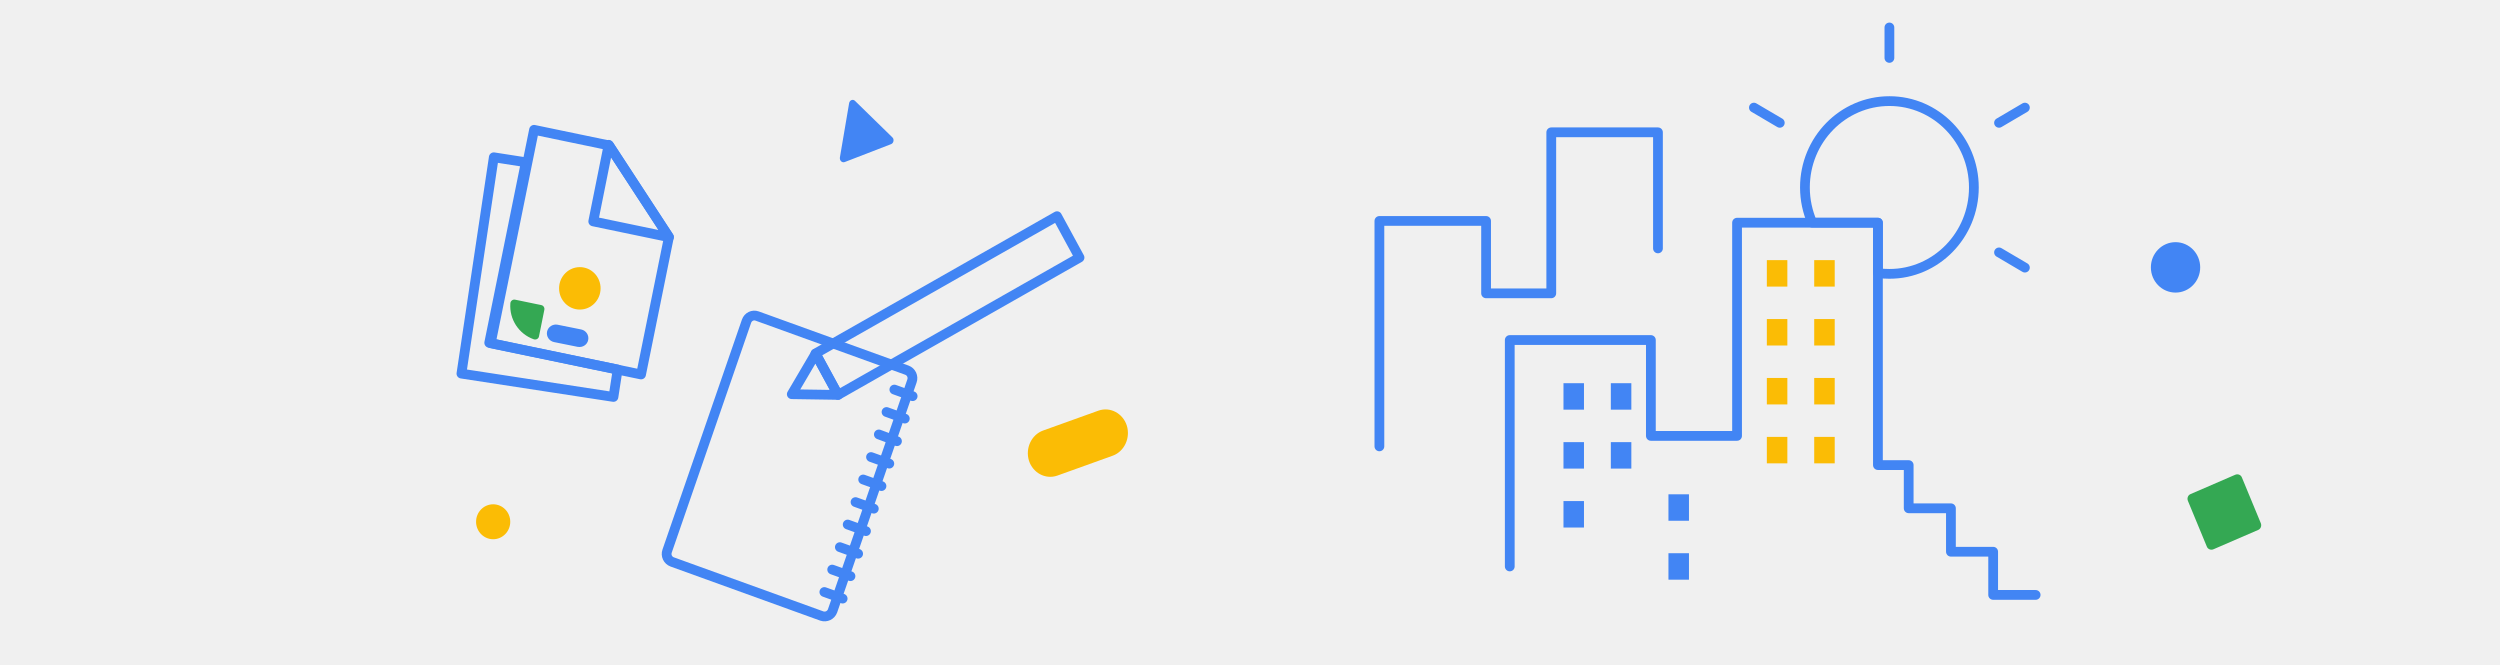
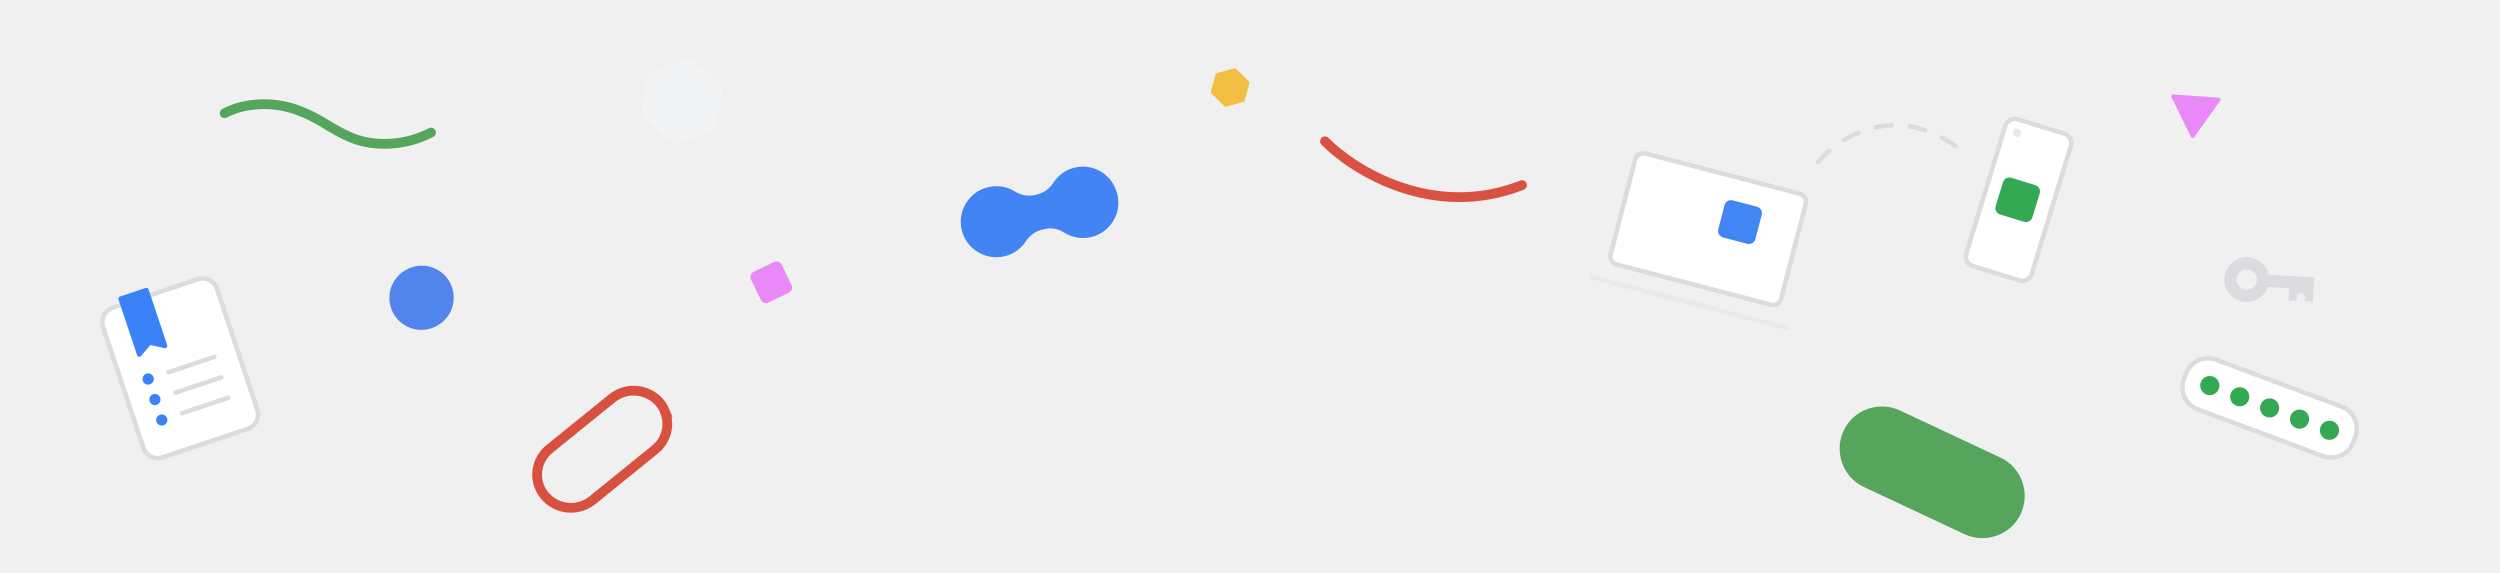
- <svg xmlns="http://www.w3.org/2000/svg" width="768" height="204" viewBox="0 0 768 204" fill="none">
-   <path d="M625.349 182.757h-13.05v-13.268h-12.975v-13.344h-12.975v-13.268h-9.45V68.409h-43.275v65.495h-26.475v-29.45h-43.35v69.56" stroke="#4285F4" stroke-width="3" stroke-miterlimit="10" stroke-linecap="round" stroke-linejoin="round" />
-   <path d="M693.671 162.813l-13.65 5.905c-.825.383-1.8 0-2.1-.844l-5.775-13.958c-.375-.843 0-1.84.825-2.147l13.65-5.905c.825-.384 1.8 0 2.1.843l5.775 13.958c.375.844 0 1.841-.825 2.148z" fill="#34A853" />
-   <path d="M576.899 68.41V83.9c1.125.154 2.325.23 3.525.23 14.325 0 25.95-11.887 25.95-26.535s-11.625-26.535-25.95-26.535-25.95 11.887-25.95 26.535c0 3.835.825 7.516 2.25 10.813h20.175z" stroke="#4285F4" stroke-width="3" stroke-miterlimit="10" stroke-linejoin="round" />
-   <path d="M580.424 8.437v9.356M538.799 33.055l7.95 4.678M614.099 77.536l7.95 4.678M614.099 37.733l7.95-4.678M509.325 76.31V40.646H476.55v49.467h-20.025V67.873H423.75v69.253" stroke="#4285F4" stroke-width="3" stroke-miterlimit="10" stroke-linecap="round" stroke-linejoin="round" />
-   <path d="M549.074 79.913h-6.3v8.13h6.3v-8.13zM563.625 79.913h-6.3v8.13h6.3v-8.13zM549.074 98.012h-6.3v8.129h6.3v-8.13zM563.625 98.012h-6.3v8.129h6.3v-8.13zM549.074 116.112h-6.3v8.13h6.3v-8.13zM563.625 116.112h-6.3v8.13h6.3v-8.13zM549.074 134.211h-6.3v8.129h6.3v-8.129z" fill="#FBBC05" />
-   <path d="M518.849 151.85h-6.3v8.129h6.3v-8.129zM518.849 169.949h-6.3v8.13h6.3v-8.13z" fill="#4285F4" />
-   <path d="M563.625 134.211h-6.3v8.129h6.3v-8.129z" fill="#FBBC05" />
-   <path d="M486.599 117.723h-6.3v8.129h6.3v-8.129zM501.149 117.723h-6.3v8.129h6.3v-8.129zM486.599 135.821h-6.3v8.13h6.3v-8.13zM501.149 135.821h-6.3v8.13h6.3v-8.13zM486.599 153.92h-6.3v8.129h6.3v-8.129zM668.325 89.883c4.184 0 7.575-3.468 7.575-7.745 0-4.279-3.391-7.746-7.575-7.746s-7.575 3.468-7.575 7.746c0 4.277 3.391 7.745 7.575 7.745z" fill="#4285F4" />
-   <path d="M150.291 105.311l11.243-55.464-9.838-1.532-9.946 66.459 46.703 7.165 1.297-8.423-39.459-8.205z" stroke="#4285F4" stroke-width="3" stroke-miterlimit="10" stroke-linejoin="round" />
-   <path d="M260.867 31.61l-2.85 16.75c-.143.962.641 1.684 1.425 1.443l14.324-5.53c.784-.32.998-1.523.357-2.084L262.72 31.05c-.641-.72-1.639-.32-1.853.561z" fill="#4285F4" />
-   <path d="M341.839 139.986c3.571-1.305 5.49-5.447 4.317-9.249-1.226-3.802-5.117-5.845-8.688-4.596l-17.057 6.128c-3.571 1.305-5.489 5.448-4.317 9.25 1.226 3.801 5.117 5.844 8.688 4.596l17.057-6.129z" fill="#FBBC05" />
-   <path d="M182.25 68.018l23.25 4.84-18.524-28.377-4.726 23.537z" stroke="#4285F4" stroke-width="3" stroke-miterlimit="10" stroke-linejoin="round" />
-   <path d="M151.5 165.654c2.9 0 5.25-2.404 5.25-5.369 0-2.964-2.35-5.368-5.25-5.368-2.899 0-5.25 2.404-5.25 5.368 0 2.965 2.351 5.369 5.25 5.369z" fill="#FBBC05" />
-   <path d="M252.494 189.251l-46.002-16.628a2.614 2.614 0 0 1-1.551-3.337l24.392-70.614c.481-1.367 1.925-2.078 3.263-1.586l46.002 16.628a2.614 2.614 0 0 1 1.551 3.336l-24.392 70.615a2.617 2.617 0 0 1-3.263 1.586z" stroke="#4285F4" stroke-width="3" stroke-miterlimit="10" stroke-linejoin="round" />
-   <path d="M258.859 183.891l-5.616-2.024M261.267 176.999l-5.617-2.023M263.62 170.107l-5.616-2.024M266.027 163.16l-5.616-2.024M268.434 156.268l-5.616-2.024M270.788 149.322l-5.617-2.024M273.195 142.429l-5.617-2.024M275.549 135.538l-5.564-2.078M277.955 128.592l-5.616-2.024M280.362 121.701l-5.616-2.024" stroke="#4285F4" stroke-width="3" stroke-miterlimit="10" stroke-linecap="round" stroke-linejoin="round" />
-   <path d="M243.239 121.097l14.228.219-6.9-12.69-7.328 12.471z" stroke="#4285F4" stroke-width="3" stroke-miterlimit="10" stroke-linejoin="round" />
-   <path d="M250.522 108.597l6.915 12.716 74.194-42.187-6.915-12.716-74.194 42.187zM187.124 44.676L164.06 39.88l-13.31 65.565 46.182 9.593 8.568-42.24-18.376-28.122z" stroke="#4285F4" stroke-width="3" stroke-miterlimit="10" stroke-linejoin="round" />
-   <path d="M156.783 93.162c-.381 4.907 2.608 9.483 7.227 11.082.706.22 1.467-.221 1.576-.937l1.63-8.105c.163-.661-.272-1.378-.978-1.488l-7.988-1.654c-.707-.166-1.413.386-1.467 1.102z" fill="#34A853" />
-   <path d="M178.125 95.098c3.521 0 6.375-2.918 6.375-6.519 0-3.6-2.854-6.518-6.375-6.518s-6.375 2.918-6.375 6.518c0 3.6 2.854 6.52 6.375 6.52z" fill="#FBBC05" />
-   <path d="M177.432 106.546l-7.235-1.459c-1.478-.302-2.446-1.761-2.141-3.219.306-1.459 1.784-2.415 3.262-2.113l7.235 1.459c1.478.302 2.446 1.76 2.141 3.219-.255 1.459-1.733 2.415-3.262 2.113z" fill="#4285F4" />
+ <svg xmlns="http://www.w3.org/2000/svg" width="768" height="176" viewBox="0 0 768 176" fill="none">
+   <g clip-path="url(#a)">
+     <path d="M331.381 51.256c-3.426.433-6.141 2.286-7.808 4.919-1.149 1.773-2.875 3.04-4.883 3.529l-.946.218c-2.008.49-4.119-.02-5.924-1.086-2.633-1.666-5.91-2.137-9.19-1.073-4.806 1.543-8.012 6.474-7.415 11.497.678 6.59 6.929 10.87 13.205 9.5a10.59 10.59 0 0 0 6.778-4.733c1.118-1.69 2.844-2.956 4.852-3.445l.946-.219c2.008-.489 4.067-.095 5.84 1.055 2.329 1.455 5.258 2.082 8.181 1.459 6.276-1.372 10.116-7.982 7.946-14.175-1.648-5.037-6.558-8.044-11.582-7.446Z" fill="#4384F4" />
+     <path d="M614.55 140.585c6.472 3.003 9.225 10.816 6.222 17.288-3.004 6.472-10.816 9.225-17.288 6.222l-30.907-14.499c-6.472-3.004-9.226-10.816-6.222-17.288 3.003-6.472 10.816-9.226 17.288-6.222l30.907 14.499Z" fill="#56A55C" />
+     <path d="m488.802 85.099 60.196 15.679" stroke="#E8EAED" stroke-width="1.4" stroke-linecap="round" stroke-linejoin="round" />
+     <path d="m552.844 59.499-47.338-12.33a2.603 2.603 0 0 0-3.177 1.863l-7.538 29.055a2.61 2.61 0 0 0 1.87 3.178l47.338 12.33a2.602 2.602 0 0 0 3.177-1.864l7.538-29.054a2.61 2.61 0 0 0-1.87-3.178Z" fill="#fff" stroke="#DADCE0" stroke-width="1.4" stroke-linecap="round" stroke-linejoin="round" />
+     <path d="m539.735 63.491-7.459-1.943a2.042 2.042 0 0 0-2.492 1.462l-1.933 7.45a2.047 2.047 0 0 0 1.467 2.493l7.458 1.943a2.041 2.041 0 0 0 2.492-1.462l1.933-7.45a2.046 2.046 0 0 0-1.466-2.493Z" fill="#4285F4" />
+     <path d="m616.041 38.663-12.013 39.3a3.026 3.026 0 0 0 2.009 3.774l14.344 4.398a3.019 3.019 0 0 0 3.774-2.002l12.013-39.3a3.026 3.026 0 0 0-2.009-3.774l-14.344-4.398a3.019 3.019 0 0 0-3.774 2.002Z" fill="#fff" stroke="#DADCE0" stroke-width="1.4" stroke-linecap="round" stroke-linejoin="round" />
+     <path d="m615.317 55.968-2.25 7.36a2.046 2.046 0 0 0 1.358 2.554l7.369 2.259a2.042 2.042 0 0 0 2.553-1.354l2.25-7.36a2.047 2.047 0 0 0-1.359-2.553l-7.369-2.26a2.04 2.04 0 0 0-2.552 1.354Z" fill="#34A853" />
+     <path d="M619.345 42.08a1.294 1.294 0 1 0 .538-2.534 1.293 1.293 0 0 0-1.537.996c-.149.7.298 1.389.999 1.538Z" fill="#E8EAED" />
+     <path d="M558.535 49.767c6.422-7.733 24.275-19.222 44.312-3.318" stroke="#DADCE0" stroke-width="1.4" stroke-linecap="round" stroke-linejoin="round" stroke-dasharray="4.9 5.6" />
+     <path d="m31.648 100.453 12.4 37.102a4.672 4.672 0 0 0 5.918 2.945l26.127-8.75a4.678 4.678 0 0 0 2.956-5.916l-12.4-37.102a4.672 4.672 0 0 0-5.918-2.945l-26.127 8.75a4.679 4.679 0 0 0-2.956 5.916Z" fill="#fff" stroke="#DADCE0" stroke-width="1.4" stroke-linecap="round" stroke-linejoin="round" />
+     <path d="m45.952 105.212 4.75 1.054-5.73-17.145-7.911 2.649 5.73 17.145 3.16-3.703Z" fill="#3982F8" stroke="#3982F8" stroke-width="1.4" stroke-linecap="round" stroke-linejoin="round" />
+     <path d="m51.783 114.337 14.072-4.712m-11.97 11.003 14.072-4.712m-11.97 11 14.072-4.712" stroke="#DADCE0" stroke-width="1.4" stroke-linecap="round" stroke-linejoin="round" />
+     <path d="M46.309 117.95a1.714 1.714 0 1 0-1.634-3.011 1.715 1.715 0 0 0-.691 2.324 1.715 1.715 0 0 0 2.325.687Zm2.102 6.289a1.715 1.715 0 0 0 .69-2.324 1.715 1.715 0 0 0-3.015 1.637 1.714 1.714 0 0 0 2.325.687Zm2.103 6.29a1.714 1.714 0 0 0 .69-2.324 1.714 1.714 0 0 0-3.015 1.637 1.714 1.714 0 0 0 2.325.687Z" fill="#3982F8" />
+     <path d="M671.546 114.779a7.242 7.242 0 0 1 9.319-4.251l38.424 14.351a7.244 7.244 0 0 1 4.251 9.32l-.621 1.661a7.243 7.243 0 0 1-9.319 4.251l-38.424-14.351a7.244 7.244 0 0 1-4.251-9.32l.621-1.661Z" fill="#fff" stroke="#DADCE0" stroke-width="1.4" />
+     <circle cx="688.042" cy="121.887" r="2.943" transform="rotate(20.48 688.042 121.887)" fill="#34A853" />
+     <circle cx="678.851" cy="118.454" r="2.943" transform="rotate(20.48 678.851 118.454)" fill="#34A853" />
+     <circle cx="706.423" cy="128.752" r="2.943" transform="rotate(20.48 706.423 128.752)" fill="#34A853" />
+     <circle cx="715.613" cy="132.185" r="2.943" transform="rotate(20.48 715.613 132.185)" fill="#34A853" />
+     <circle cx="697.232" cy="125.32" r="2.943" transform="rotate(20.48 697.232 125.32)" fill="#34A853" />
+     <path fill-rule="evenodd" clip-rule="evenodd" d="M690.604 79.038c3.137.176 5.672 2.443 6.326 5.368l13.994.784-.421 7.481-2.496-.14.071-1.25a1.254 1.254 0 0 0-2.503-.14l-.071 1.25-2.495-.14.21-3.74-6.503-.365a6.88 6.88 0 0 1-13.369-2.633c.213-3.785 3.473-6.687 7.257-6.475Zm2.098 8.753a3.121 3.121 0 0 1-2.659 1.227 3.13 3.13 0 0 1-2.949-3.295 3.13 3.13 0 0 1 3.3-2.944 3.117 3.117 0 0 1 2.429 1.396h-.004l-.001.008a3.103 3.103 0 0 1-.116 3.608Z" fill="#DADCE0" />
+     <path d="m237.748 80.487-6.196 2.99a1.806 1.806 0 0 0-.841 2.41l2.99 6.196a1.805 1.805 0 0 0 2.41.84l6.196-2.989a1.805 1.805 0 0 0 .841-2.41l-2.99-6.196a1.805 1.805 0 0 0-2.41-.841Z" fill="#E989F7" />
+     <path d="m124.612 82.962-.138.08c-4.68 2.74-6.253 8.756-3.512 13.437 2.74 4.68 8.756 6.252 13.436 3.512l.138-.08c4.68-2.741 6.253-8.757 3.512-13.437-2.74-4.68-8.756-6.253-13.436-3.512Z" fill="#5185EC" />
+     <path d="M204.298 126.531c.789 2.001.917 4.196.364 6.273a10.196 10.196 0 0 1-3.445 5.294l-19.229 15.577a10.506 10.506 0 0 1-7.602 2.277 10.435 10.435 0 0 1-7.014-3.672 10.31 10.31 0 0 1-1.675-2.79 10.059 10.059 0 0 1-.358-6.269 10.206 10.206 0 0 1 3.439-5.291l19.258-15.585a10.466 10.466 0 0 1 4.379-2.103c1.609-.35 3.28-.32 4.874.089a10.464 10.464 0 0 1 4.297 2.262 10.22 10.22 0 0 1 2.776 3.938h-.064Z" stroke="#D85140" stroke-width="3" stroke-miterlimit="10" />
+     <path d="m667.687 29.01 13.94 1a.582.582 0 0 1 .526.62.577.577 0 0 1-.096.28l-8 11.21a.573.573 0 0 1-.809.155.564.564 0 0 1-.191-.235l-6-12.21a.574.574 0 0 1 .063-.603.58.58 0 0 1 .567-.217Z" fill="#E989F7" />
+     <path d="m375.987 32.537-3.77-3.77a.743.743 0 0 1-.19-.72l1.38-5.11a.75.75 0 0 1 .53-.53l5.15-1.38a.737.737 0 0 1 .72.19l3.77 3.72a.76.76 0 0 1 .2.73l-1.38 5.15a.75.75 0 0 1-.53.53l-5.15 1.38a.763.763 0 0 1-.73-.19Z" fill="#F2BE42" />
+     <path d="M407.043 43.411c8.808 8.963 33.243 24.205 60.52 13.464" stroke="#D95140" stroke-width="3" stroke-miterlimit="10" stroke-linecap="round" />
+     <path d="m206.175 43.53-8.299-6.868c-.667-.572-.954-1.431-.858-2.29l1.812-10.588c.191-.858.763-1.621 1.527-1.908l10.111-3.72c.858-.286 1.717-.19 2.385.382l8.299 6.868c.667.572.954 1.43.858 2.29l-1.812 10.587c-.191.859-.763 1.622-1.527 1.908l-10.111 3.72c-.763.287-1.717.096-2.385-.381Z" fill="#F1F3F4" />
+     <path d="M69 34.774a23.85 23.85 0 0 1 7.36-2.39 29.9 29.9 0 0 1 16.71 2.1l.36.14.52.23.35.15.34.16.34.16.35.17.35.17.54.28.37.2.59.31.41.23.43.24.69.39 1 .58 1.65 1 1.22.7.86.49.6.33.57.3.36.19.52.26.5.25.17.08.33.15.33.15.34.15 1 .44c7.23 2.9 16.7 2.3 24.25-1.67" stroke="#56A55C" stroke-width="3" stroke-miterlimit="10" stroke-linecap="round" />
+   </g>
+   <defs>
+     <clipPath id="a">
+       <path fill="#fff" d="M0 0h768v176H0z" />
+     </clipPath>
+   </defs>
</svg>
